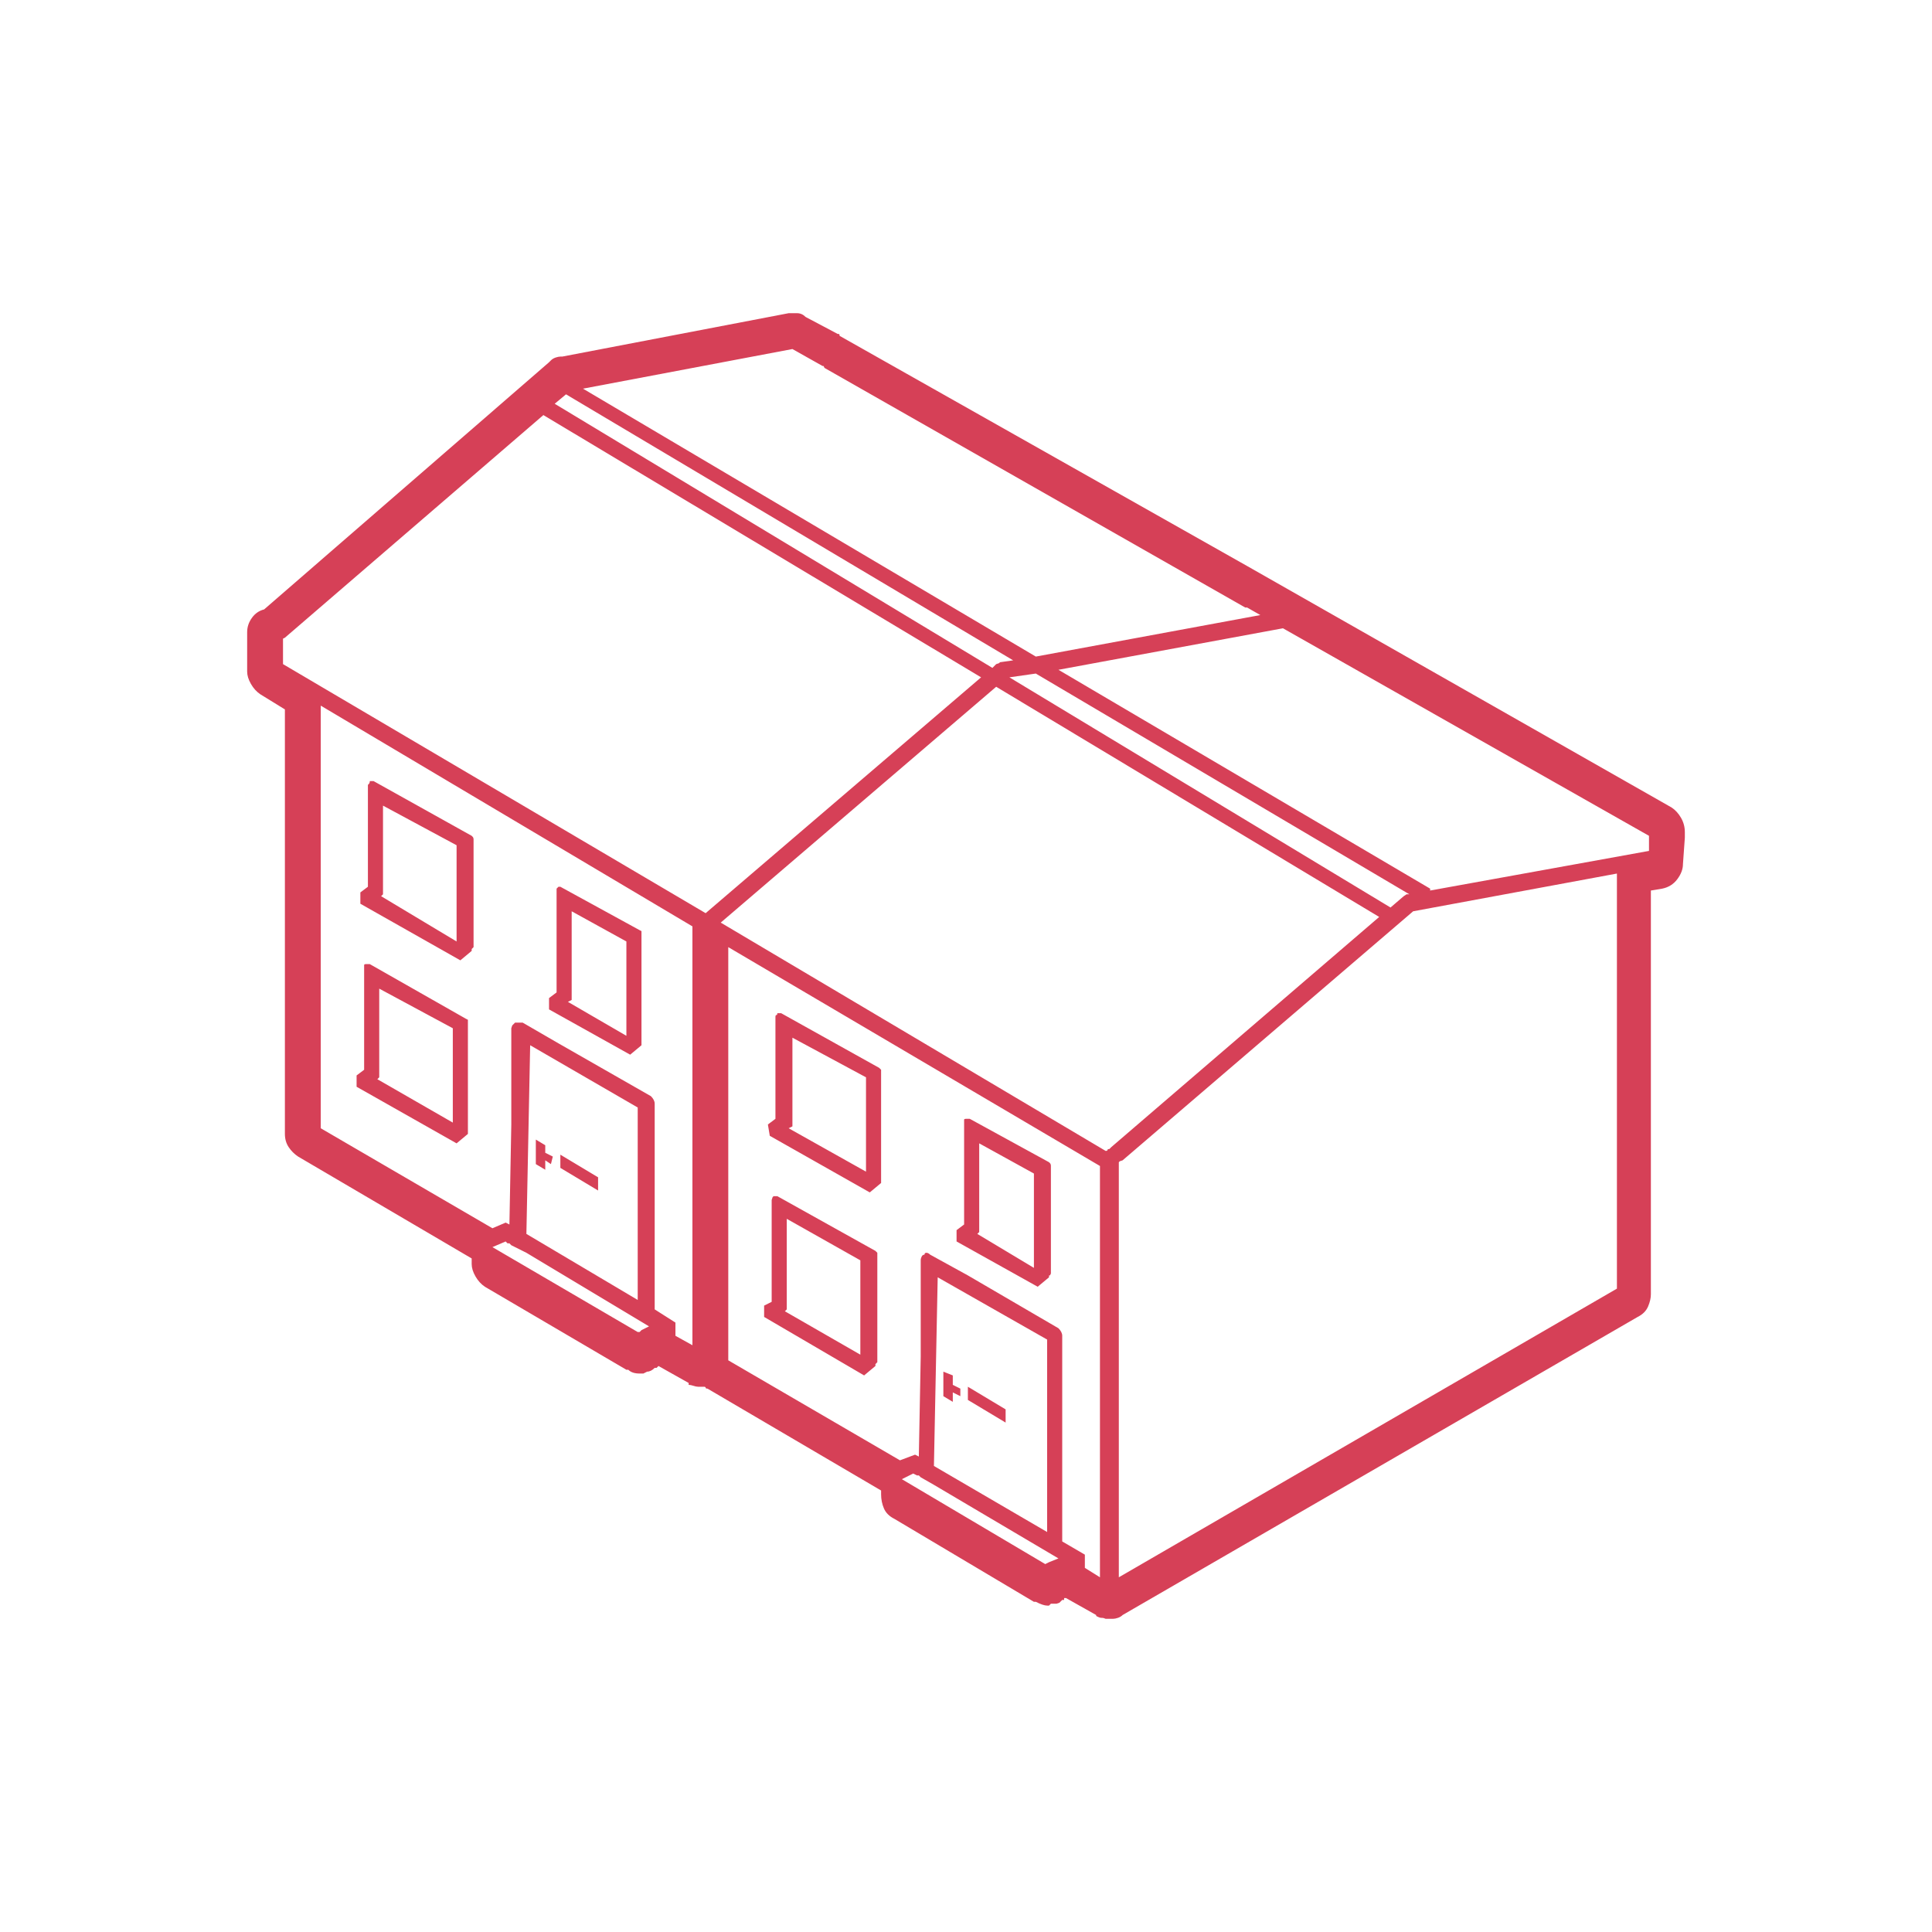
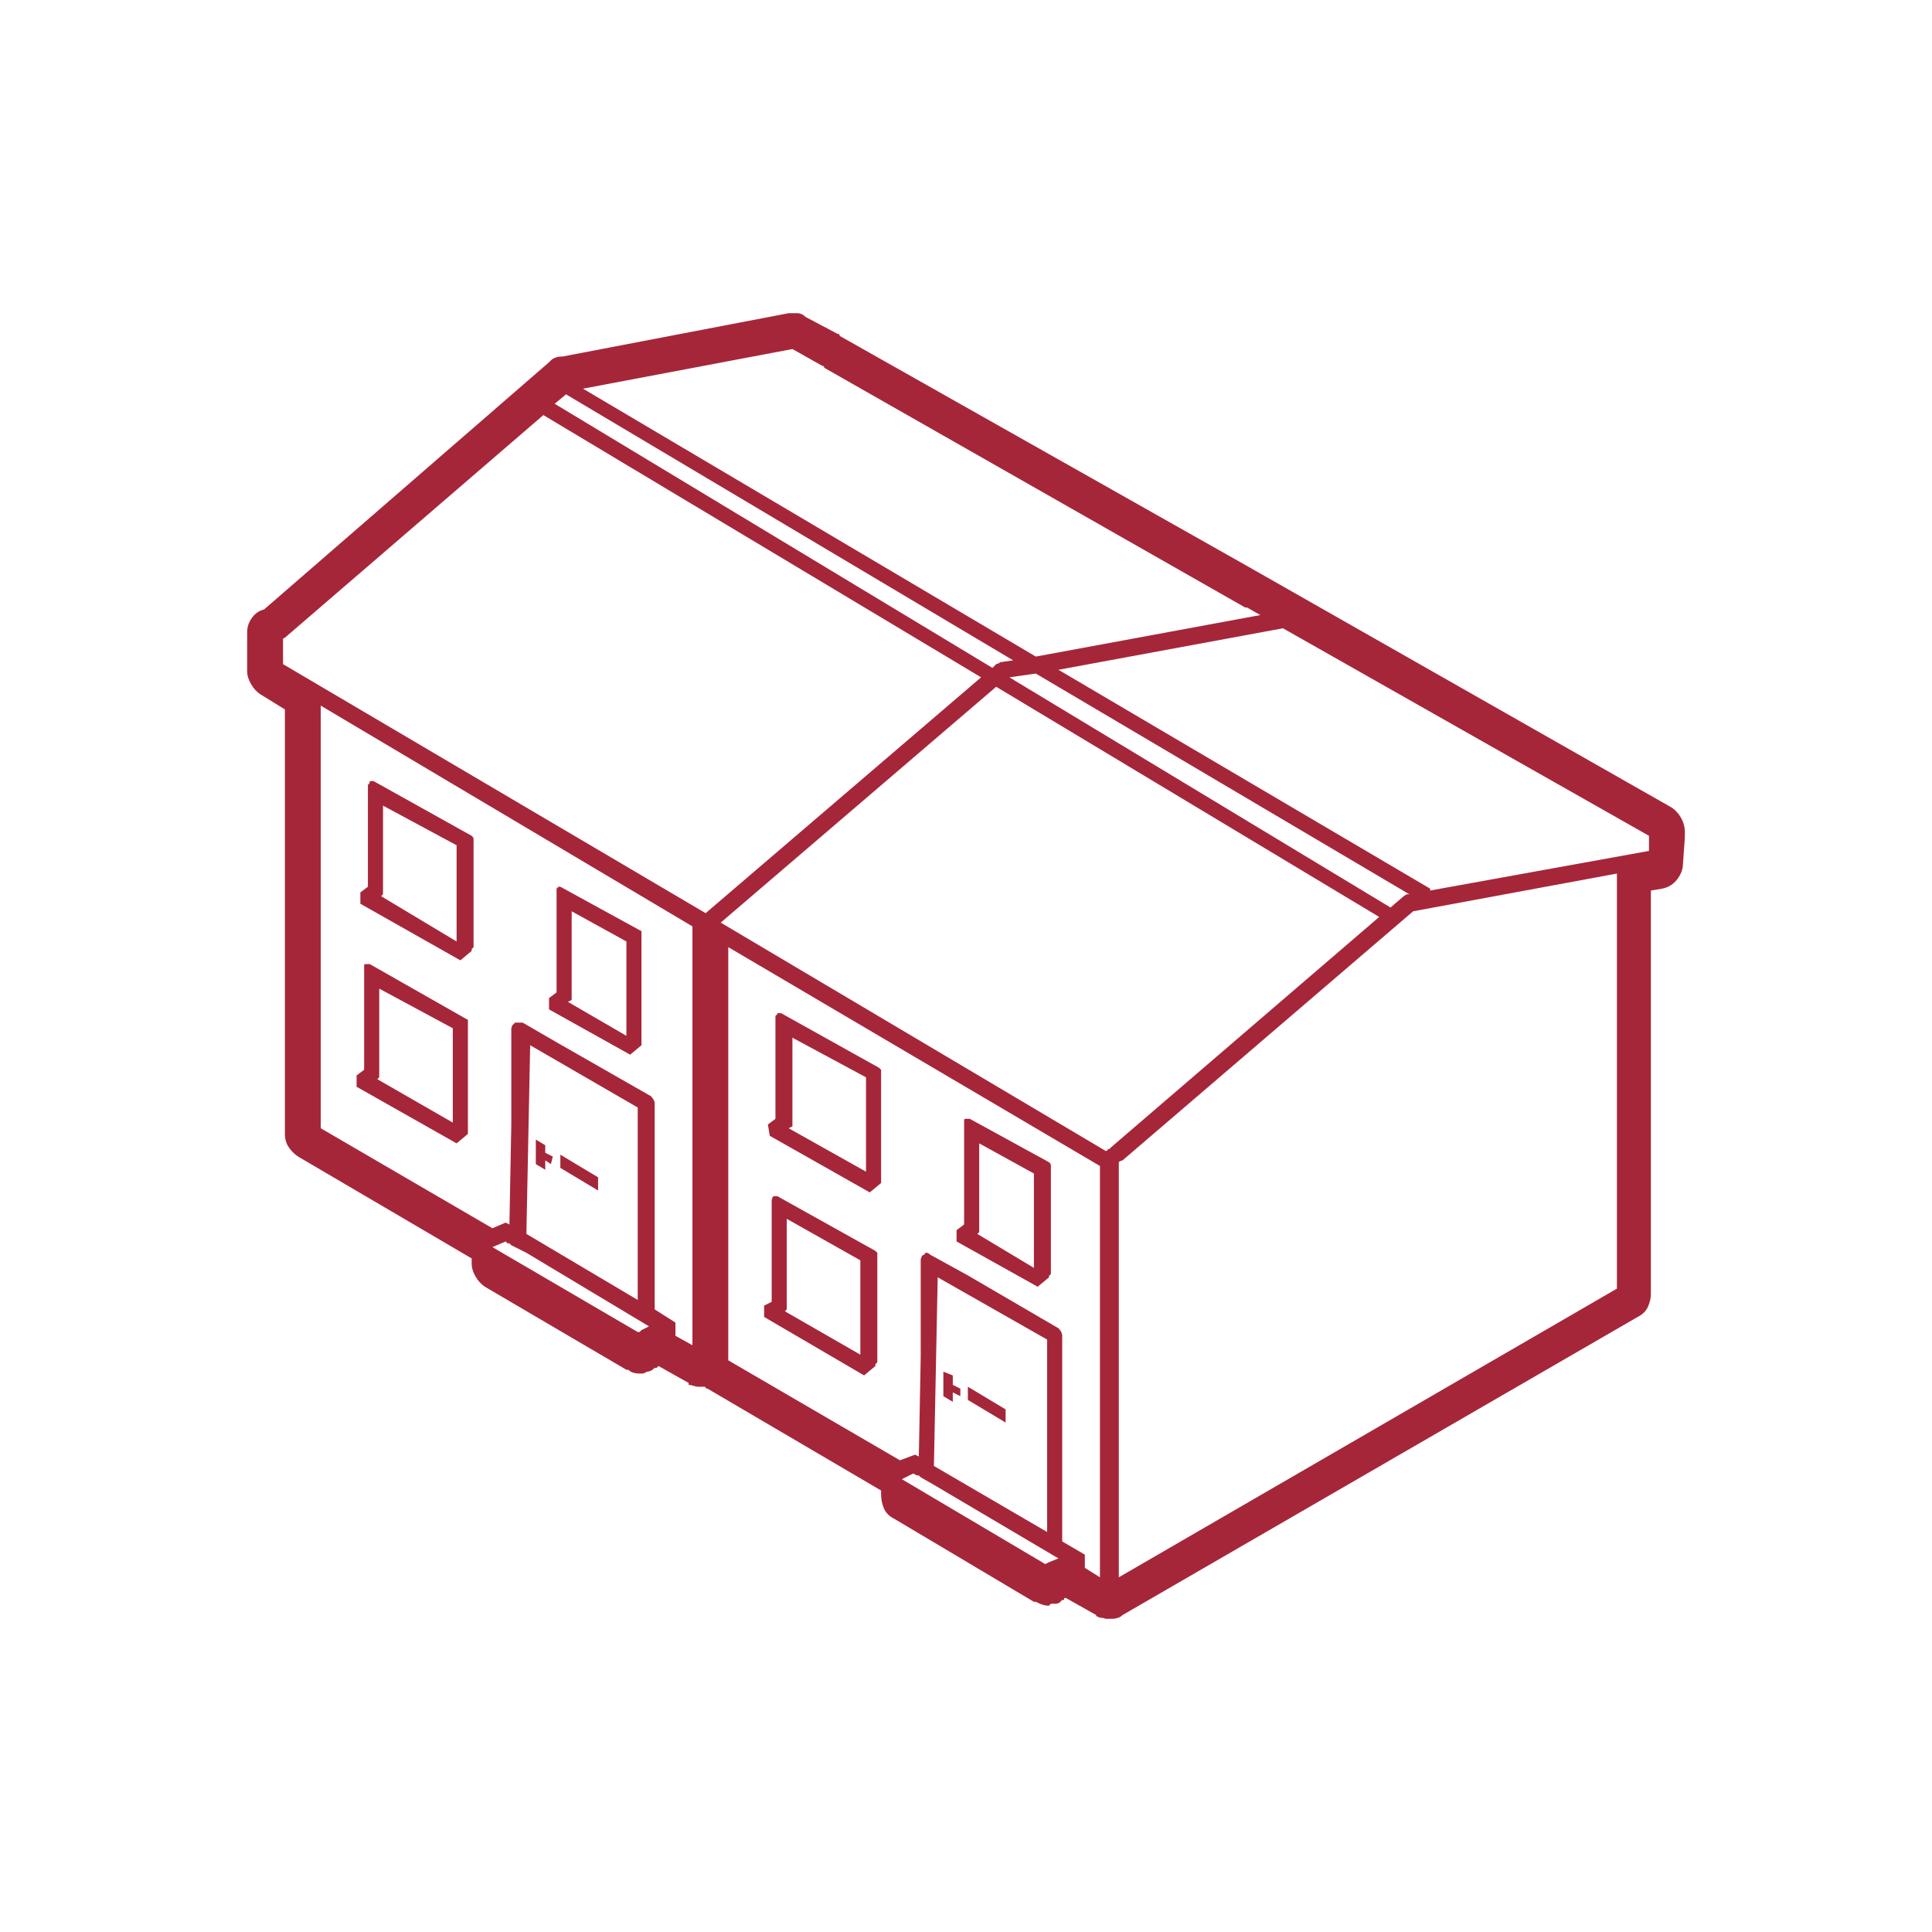
<svg xmlns="http://www.w3.org/2000/svg" version="1.1" viewBox="0 0 1024 1024">
  <g transform="matrix(1 0 0 -1 0 960)">
-     <path fill="#d64057" d="M317 336l-20 12v-7l20 -12v7zM289 345l3 -2l1 4l-4 2v4l-5 3v-13l5 -3v5zM198 546h-0.5h-0.5h-0.5h-0.5q0 -1 -0.5 -1.5l-0.5 -0.5v-54l-4 -3v-6l53 -30l6 5v1l0.5 0.5l0.5 0.5v57q0 1 -0.5 1.5l-0.5 0.5l-52 29v0zM242 461l-40 24l1 1v47l39 -21v-51v0zM196 449h-1v0h-1 v0q-1 0 -1 -0.5v-1.5v-54l-4 -3v-6l53 -30l6 5v1v0.5v0.5v58v0.5t-1 0.5l-51 29v0zM240 365l-40 23l1 1v47l39 -21v-50v0zM297 490v0h-1v0v0l-1 -1v-1v-54l-4 -3v-6l43 -24l6 5v1v0v1v57v1.5t-1 0.5l-42 23v0zM332 411l-31 18l2 1v47l29 -16v-50v0zM893 519q0 4 -2 7.5 t-5 5.5l-225 128v0v0l-216 122q0 1 -0.5 1h-0.5l-17 9q-2 2 -4.5 2h-4.5l-120 -23h-1v0q-1 0 -2.5 -0.5t-2.5 -1.5l-0.5 -0.5l-0.5 -0.5v0l-151 -131q-4 -1 -6.5 -4.5t-2.5 -7.5v-21q0 -3 2 -6.5t5 -5.5l13 -8v-225q0 -4 2 -7t5 -5l92 -54v-3q0 -3 2 -6.5t5 -5.5l75 -44v0v0 h0.5h0.5q1 -1 2.5 -1.5t3.5 -0.5h1h1l1 0.5l1 0.5q1 0 2 0.5t2 1.5v0v0h1v0l1 1l16 -9v-1v0q1 0 2.5 -0.5t2.5 -0.5h1h1h0.5h0.5q1 0 1 -0.5t1 -0.5l92 -54v-2q0 -4 1.5 -7.5t5.5 -5.5l74 -44v0h1v0v0q2 -1 3.5 -1.5t2.5 -0.5h1l1 1h1.5h1.5t1.5 0.5l1.5 1.5h0.5h0.5v0v1h1 l16 -9v-0.5t1 -0.5t2 -0.5t2 -0.5h1.5h0.5h1.5h0.5q1 0 2.5 0.5t2.5 1.5v0v0l273 158q4 2 5.5 5.5t1.5 6.5v214l6 1q5 1 8 5t3 8l1 14v1.5v1.5v0zM874 517v-8l-116 -21v1v0l-197 116l119 22l194 -110v0v0v0zM589 352l-0.5 -0.5l-0.5 -0.5q-1 0 -1 -0.5t-1 -0.5l-204 121 l146 125l203 -122l-142 -122v0zM528 608l-2 -2l-232 140l6 5l237 -141l-7 -1l-0.5 -0.5t-1.5 -0.5zM150 608v13v0.5t1 0.5l137 118v0v0l232 -139l-146 -125l-224 132v0zM737 479l-202 122l14 2l198 -117h-1h-0.5t-1.5 -1l-7 -6v0zM436 766h0.5t0.5 -1l223 -127h0.5h0.5l7 -4 l-119 -22l-240 142l111 21l16 -9v0zM268 302l1 -1h1l1 -1l8 -4v0l65 -39l-4 -2l-1 -1h-1l-77 45l7 3v0zM338 271l-59 35l2 100l57 -33v-102v0zM358 252v7l-11 7v109q0 1 -0.5 2t-1.5 2l-49 28l-19 11h-2h-2l-1.5 -1.5t-0.5 -1.5v-51l-1 -53l-2 1l-7 -3l-91 53v224l197 -117 v0v0v-222l-9 5v0zM484 179l2 -1h1l1 -1l7 -4v0l66 -39l-5 -2v0l-2 -1l-76 45l6 3v0zM555 148l-60 35l2 100l58 -33v-102v0zM575 129v7l-12 7v109q0 1 -0.5 2t-1.5 2l-48 28l-20 11q-1 1 -2 1t-1 -1q-1 0 -1.5 -1t-0.5 -2v-51l-1 -53l-2 1l-8 -3l-91 53v219l197 -116v-218 l-8 5v0zM857 495v-218l-264 -153v220l0.5 0.5t1.5 0.5l154 132l108 20v-1v-1v0zM533 213l-20 12v-7l20 -12v7zM505 222l4 -2v4l-4 2v5l-5 2v-13l5 -3v5zM414 423v0h-1v0h-1q0 -1 -0.5 -1t-0.5 -1v-54l-4 -3l1 -6l53 -30l6 5v1v0.5v0.5v58l-0.5 0.5l-0.5 0.5l-52 29v0z M459 339l-41 23l2 1v47l39 -21v-50v0zM412 326h-0.5h-0.5h-0.5h-0.5l-0.5 -0.5t-0.5 -1.5v-54l-4 -2v-6l53 -31l6 5v1l0.5 0.5l0.5 0.5v58l-0.5 0.5l-0.5 0.5l-52 29v0zM456 242l-40 23l1 1v48l39 -22v-50v0zM514 367h-0.5h-0.5h-0.5h-0.5q-1 0 -1 -0.5v-1.5v-54l-4 -3v-6 l43 -24l6 5v1h0.5t0.5 1v57q0 1 -0.5 1.5l-0.5 0.5l-42 23v0zM548 288l-30 18l1 1v47l29 -16v-50z" />
+     <path fill="#a62639" d="M317 336l-20 12v-7l20 -12v7zM289 345l3 -2l1 4l-4 2v4l-5 3v-13l5 -3v5zM198 546h-0.5h-0.5h-0.5h-0.5q0 -1 -0.5 -1.5l-0.5 -0.5v-54l-4 -3v-6l53 -30l6 5v1l0.5 0.5l0.5 0.5v57q0 1 -0.5 1.5l-0.5 0.5l-52 29v0zM242 461l-40 24l1 1v47l39 -21v-51v0zM196 449h-1v0h-1 v0q-1 0 -1 -0.5v-1.5v-54l-4 -3v-6l53 -30l6 5v1v0.5v0.5v58v0.5t-1 0.5l-51 29v0zM240 365l-40 23l1 1v47l39 -21v-50v0zM297 490v0h-1v0v0l-1 -1v-1v-54l-4 -3v-6l43 -24l6 5v1v0v1v57v1.5t-1 0.5l-42 23v0zM332 411l-31 18l2 1v47l29 -16v-50v0zM893 519q0 4 -2 7.5 t-5 5.5l-225 128v0v0l-216 122q0 1 -0.5 1h-0.5l-17 9q-2 2 -4.5 2h-4.5l-120 -23h-1v0q-1 0 -2.5 -0.5t-2.5 -1.5l-0.5 -0.5l-0.5 -0.5v0l-151 -131q-4 -1 -6.5 -4.5t-2.5 -7.5v-21q0 -3 2 -6.5t5 -5.5l13 -8v-225q0 -4 2 -7t5 -5l92 -54v-3q0 -3 2 -6.5t5 -5.5l75 -44v0v0 h0.5h0.5q1 -1 2.5 -1.5t3.5 -0.5h1h1l1 0.5l1 0.5q1 0 2 0.5t2 1.5v0v0h1v0l1 1l16 -9v-1v0q1 0 2.5 -0.5t2.5 -0.5h1h1h0.5h0.5q1 0 1 -0.5t1 -0.5l92 -54v-2q0 -4 1.5 -7.5t5.5 -5.5l74 -44v0h1v0v0q2 -1 3.5 -1.5t2.5 -0.5h1l1 1h1.5h1.5t1.5 0.5l1.5 1.5h0.5h0.5v0v1h1 l16 -9v-0.5t1 -0.5t2 -0.5t2 -0.5h1.5h0.5h1.5h0.5q1 0 2.5 0.5t2.5 1.5v0v0l273 158q4 2 5.5 5.5t1.5 6.5v214l6 1q5 1 8 5t3 8l1 14v1.5v1.5v0zM874 517v-8l-116 -21v1v0l-197 116l119 22l194 -110v0v0v0zM589 352l-0.5 -0.5l-0.5 -0.5q-1 0 -1 -0.5t-1 -0.5l-204 121 l146 125l203 -122l-142 -122v0zM528 608l-2 -2l-232 140l6 5l237 -141l-7 -1l-0.5 -0.5t-1.5 -0.5zM150 608v13v0.5t1 0.5l137 118v0v0l232 -139l-146 -125l-224 132v0zM737 479l-202 122l14 2l198 -117h-1h-0.5t-1.5 -1l-7 -6v0zM436 766h0.5t0.5 -1l223 -127h0.5h0.5l7 -4 l-119 -22l-240 142l111 21l16 -9v0zM268 302l1 -1h1l1 -1l8 -4v0l65 -39l-4 -2l-1 -1h-1l-77 45l7 3v0zM338 271l-59 35l2 100l57 -33v-102v0zM358 252v7l-11 7v109q0 1 -0.5 2t-1.5 2l-49 28l-19 11h-2h-2l-1.5 -1.5t-0.5 -1.5v-51l-1 -53l-2 1l-7 -3l-91 53v224l197 -117 v0v0v-222l-9 5v0zM484 179l2 -1h1l1 -1l7 -4v0l66 -39l-5 -2v0l-2 -1l-76 45l6 3v0zM555 148l-60 35l2 100l58 -33v-102v0zM575 129v7l-12 7v109q0 1 -0.5 2t-1.5 2l-48 28l-20 11q-1 1 -2 1t-1 -1q-1 0 -1.5 -1t-0.5 -2v-51l-1 -53l-2 1l-8 -3l-91 53v219l197 -116v-218 l-8 5v0zM857 495v-218l-264 -153v220l0.5 0.5t1.5 0.5l154 132l108 20v-1v-1v0zM533 213l-20 12v-7l20 -12v7zM505 222l4 -2v4l-4 2v5l-5 2v-13l5 -3v5zM414 423v0h-1v0h-1q0 -1 -0.5 -1t-0.5 -1v-54l-4 -3l1 -6l53 -30l6 5v1v0.5v0.5v58l-0.5 0.5l-0.5 0.5l-52 29v0z M459 339l-41 23l2 1v47l39 -21v-50v0zM412 326h-0.5h-0.5h-0.5h-0.5l-0.5 -0.5t-0.5 -1.5v-54l-4 -2v-6l53 -31l6 5v1l0.5 0.5l0.5 0.5v58l-0.5 0.5l-0.5 0.5l-52 29v0zM456 242l-40 23l1 1v48l39 -22v-50v0zM514 367h-0.5h-0.5h-0.5h-0.5q-1 0 -1 -0.5v-1.5v-54l-4 -3v-6 l43 -24l6 5v1h0.5t0.5 1v57q0 1 -0.5 1.5l-0.5 0.5l-42 23v0zM548 288l-30 18l1 1v47l29 -16v-50z" />
  </g>
</svg>
